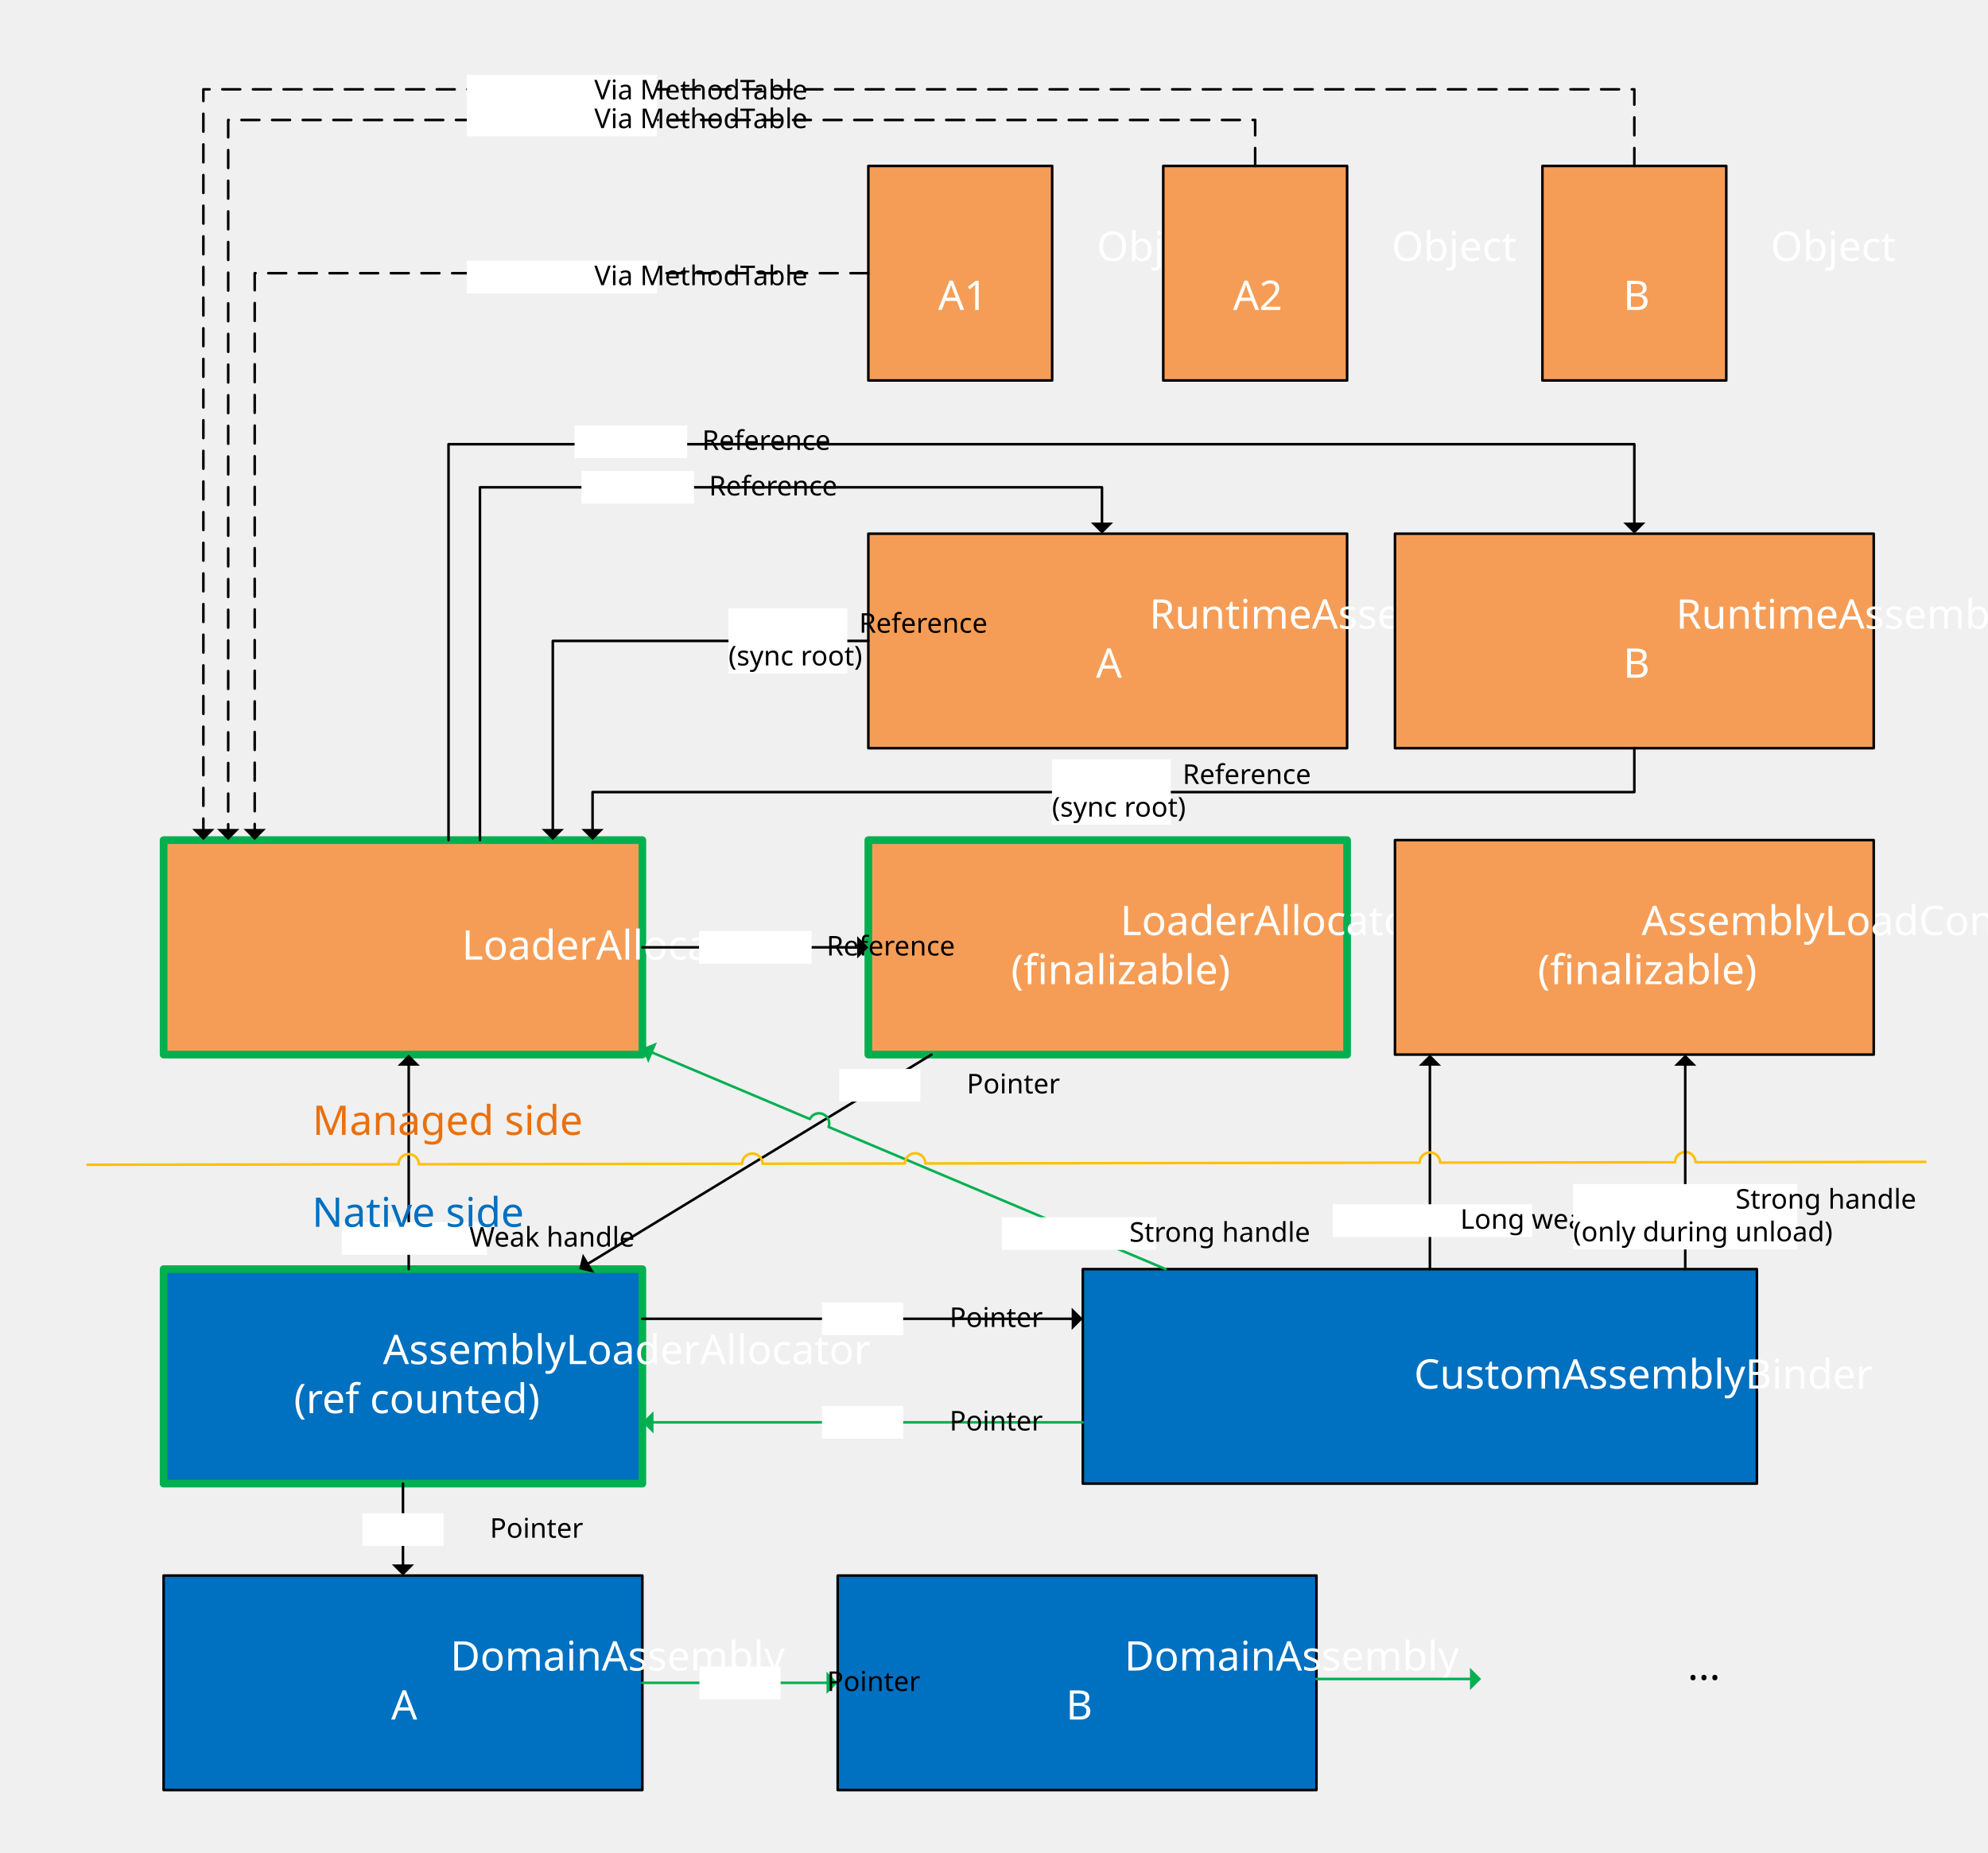
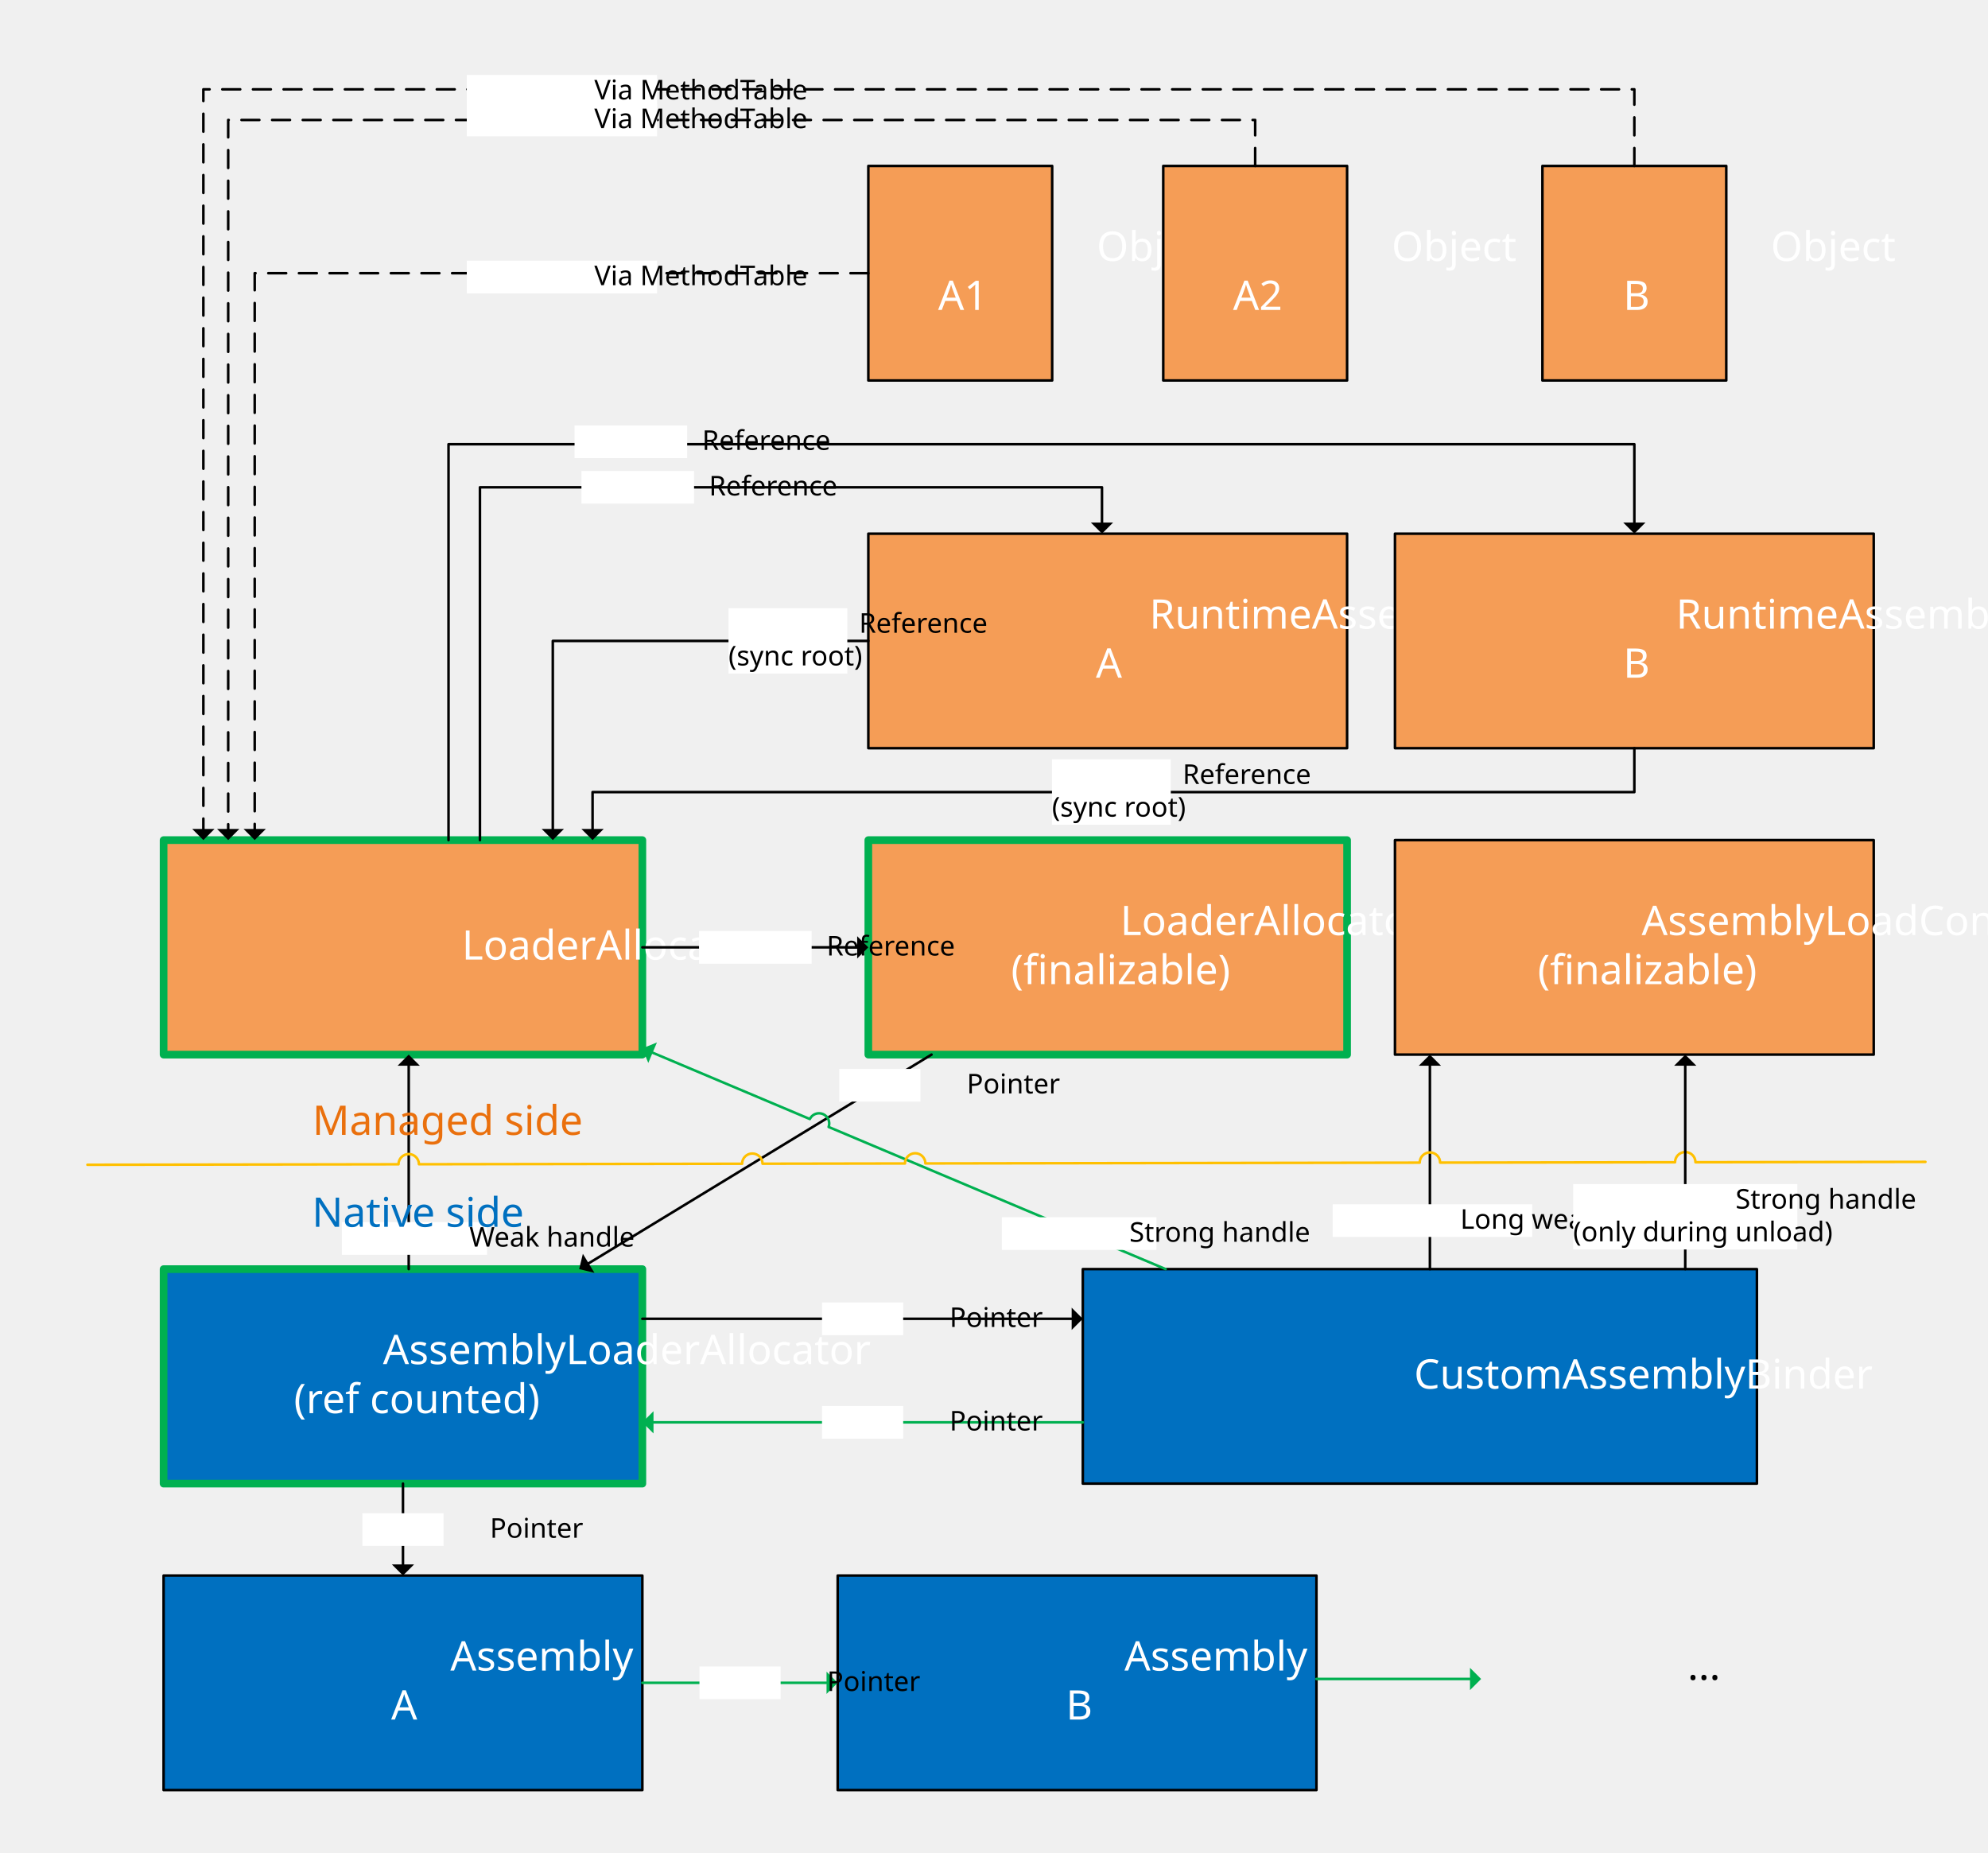
<svg xmlns="http://www.w3.org/2000/svg" xmlns:ns1="http://schemas.microsoft.com/visio/2003/SVGExtensions/" xmlns:xlink="http://www.w3.org/1999/xlink" width="8.11in" height="7.557in" viewBox="0 0 583.926 544.114" xml:space="preserve" color-interpolation-filters="sRGB" class="st19">
  <ns1:documentProperties ns1:langID="1033" ns1:viewMarkup="false">
    <ns1:userDefs>
      <ns1:ud ns1:nameU="msvNoAutoConnect" ns1:val="VT0(1):26" />
    </ns1:userDefs>
  </ns1:documentProperties>
  <style type="text/css">
	
		.st1 {fill:#f59d56;stroke:#000000;stroke-linecap:round;stroke-linejoin:round;stroke-width:0.75}
		.st2 {fill:#ffffff;font-family:Calibri;font-size:1em}
		.st3 {font-size:1em}
		.st4 {fill:#f59d56;stroke:#00b050;stroke-linecap:round;stroke-linejoin:round;stroke-width:2.25}
		.st5 {fill:#0070c0;stroke:#00b050;stroke-linecap:round;stroke-linejoin:round;stroke-width:2.25}
		.st6 {fill:#0070c0;stroke:#000000;stroke-linecap:round;stroke-linejoin:round;stroke-width:0.75}
		.st7 {marker-end:url(#mrkr2-52);stroke:#000000;stroke-dasharray:5.25,3.75;stroke-linecap:round;stroke-linejoin:round;stroke-width:0.75}
		.st8 {fill:#000000;fill-opacity:1;stroke:#000000;stroke-opacity:1;stroke-width:0.229}
		.st9 {fill:#ffffff;stroke:none;stroke-linecap:butt;stroke-width:7.2}
		.st10 {fill:#000000;font-family:Calibri;font-size:0.667em}
		.st11 {marker-end:url(#mrkr2-52);stroke:#000000;stroke-linecap:round;stroke-linejoin:round;stroke-width:0.75}
		.st12 {marker-end:url(#mrkr2-125);stroke:#00b050;stroke-linecap:round;stroke-linejoin:round;stroke-width:0.75}
		.st13 {fill:#00b050;fill-opacity:1;stroke:#00b050;stroke-opacity:1;stroke-width:0.229}
		.st14 {fill:none;stroke:none;stroke-linecap:round;stroke-linejoin:round;stroke-width:0.75}
		.st15 {fill:#000000;font-family:Calibri;font-size:1em}
		.st16 {stroke:#ffc000;stroke-linecap:round;stroke-linejoin:round;stroke-width:0.75}
		.st17 {fill:#ea700d;font-family:Calibri;font-size:1em}
		.st18 {fill:#0070c0;font-family:Calibri;font-size:1em}
		.st19 {fill:none;fill-rule:evenodd;font-size:12px;overflow:visible;stroke-linecap:square;stroke-miterlimit:3}
	
	</style>
  <defs id="Markers">
    <g id="lend2">
      <path d="M 1 1 L 0 0 L 1 -1 L 1 1 " style="stroke:none" />
    </g>
    <marker id="mrkr2-52" class="st8" ns1:arrowType="2" ns1:arrowSize="2" ns1:setback="4.36" refX="-4.36" orient="auto" markerUnits="strokeWidth" overflow="visible">
      <use xlink:href="#lend2" transform="scale(-4.36,-4.36) " />
    </marker>
    <marker id="mrkr2-125" class="st13" ns1:arrowType="2" ns1:arrowSize="2" ns1:setback="4.36" refX="-4.36" orient="auto" markerUnits="strokeWidth" overflow="visible">
      <use xlink:href="#lend2" transform="scale(-4.36,-4.36) " />
    </marker>
  </defs>
  <g ns1:mID="0" ns1:index="1" ns1:groupContext="foregroundPage">
    <ns1:pageProperties ns1:drawingScale="1" ns1:pageScale="1" ns1:drawingUnits="19" ns1:shadowOffsetX="9" ns1:shadowOffsetY="-9" />
    <ns1:layer ns1:name="Connector" ns1:index="0" />
    <g id="shape1-1" ns1:mID="1" ns1:groupContext="shape" transform="translate(255.051,-432.375)">
      <ns1:textBlock ns1:margins="rect(4,4,4,4)" />
      <ns1:textRect cx="27" cy="512.614" width="54" height="63" />
      <rect x="0" y="481.114" width="54" height="63" class="st1" />
      <text x="10.91" y="509.01" class="st2" ns1:langID="1033">
        <ns1:paragraph ns1:horizAlign="1" />
        <ns1:tabList />Object<ns1:newlineChar />
        <tspan x="20.49" dy="1.2em" class="st3">A1</tspan>
      </text>
    </g>
    <g id="shape2-5" ns1:mID="2" ns1:groupContext="shape" transform="translate(341.676,-432.375)">
      <ns1:textBlock ns1:margins="rect(4,4,4,4)" />
      <ns1:textRect cx="27" cy="512.614" width="54" height="63" />
      <rect x="0" y="481.114" width="54" height="63" class="st1" />
      <text x="10.91" y="509.01" class="st2" ns1:langID="1033">
        <ns1:paragraph ns1:horizAlign="1" />
        <ns1:tabList />Object<ns1:newlineChar />
        <tspan x="20.49" dy="1.2em" class="st3">A2</tspan>
      </text>
    </g>
    <g id="shape3-9" ns1:mID="3" ns1:groupContext="shape" transform="translate(453.051,-432.375)">
      <ns1:textBlock ns1:margins="rect(4,4,4,4)" />
      <ns1:textRect cx="27" cy="512.614" width="54" height="63" />
      <rect x="0" y="481.114" width="54" height="63" class="st1" />
      <text x="10.91" y="509.01" class="st2" ns1:langID="1033">
        <ns1:paragraph ns1:horizAlign="1" />
        <ns1:tabList />Object<ns1:newlineChar />
        <tspan x="23.74" dy="1.2em" class="st3">B</tspan>
      </text>
    </g>
    <g id="shape4-13" ns1:mID="4" ns1:groupContext="shape" transform="translate(255.051,-324.375)">
      <ns1:textBlock ns1:margins="rect(4,4,4,4)" />
      <ns1:textRect cx="70.312" cy="512.614" width="140.63" height="63" />
      <rect x="0" y="481.114" width="140.625" height="63" class="st1" />
      <text x="26.4" y="509.01" class="st2" ns1:langID="1033">
        <ns1:paragraph ns1:horizAlign="1" />
        <ns1:tabList />RuntimeAssembly<ns1:newlineChar />
        <tspan x="66.84" dy="1.2em" class="st3">A</tspan>
      </text>
    </g>
    <g id="shape5-17" ns1:mID="5" ns1:groupContext="shape" transform="translate(409.738,-324.375)">
      <ns1:textBlock ns1:margins="rect(4,4,4,4)" />
      <ns1:textRect cx="70.312" cy="512.614" width="140.63" height="63" />
      <rect x="0" y="481.114" width="140.625" height="63" class="st1" />
      <text x="26.4" y="509.01" class="st2" ns1:langID="1033">
        <ns1:paragraph ns1:horizAlign="1" />
        <ns1:tabList />RuntimeAssembly<ns1:newlineChar />
        <tspan x="67.05" dy="1.2em" class="st3">B</tspan>
      </text>
    </g>
    <g id="shape6-21" ns1:mID="6" ns1:groupContext="shape" transform="translate(48.0507,-234.375)">
      <ns1:textBlock ns1:margins="rect(4,4,4,4)" />
      <ns1:textRect cx="70.312" cy="512.614" width="140.63" height="63" />
      <rect x="0" y="481.114" width="140.625" height="63" class="st4" />
      <text x="31.46" y="516.21" class="st2" ns1:langID="1033">
        <ns1:paragraph ns1:horizAlign="1" />
        <ns1:tabList />LoaderAllocator</text>
    </g>
    <g id="shape7-24" ns1:mID="7" ns1:groupContext="shape" transform="translate(255.051,-234.375)">
      <ns1:textBlock ns1:margins="rect(4,4,4,4)" />
      <ns1:textRect cx="70.312" cy="512.614" width="140.63" height="63" />
      <rect x="0" y="481.114" width="140.625" height="63" class="st4" />
      <text x="17.84" y="509.01" class="st2" ns1:langID="1033">
        <ns1:paragraph ns1:horizAlign="1" />
        <ns1:tabList />LoaderAllocatorScout<ns1:newlineChar />
        <tspan x="41.93" dy="1.2em" class="st3">(finalizable)</tspan>
      </text>
    </g>
    <g id="shape8-28" ns1:mID="8" ns1:groupContext="shape" transform="translate(409.738,-234.375)">
      <ns1:textBlock ns1:margins="rect(4,4,4,4)" />
      <ns1:textRect cx="70.312" cy="512.614" width="140.63" height="63" />
      <rect x="0" y="481.114" width="140.625" height="63" class="st1" />
      <text x="16.29" y="509.01" class="st2" ns1:langID="1033">
        <ns1:paragraph ns1:horizAlign="1" />
        <ns1:tabList />AssemblyLoadContext<ns1:newlineChar />
        <tspan x="41.93" dy="1.2em" class="st3">(finalizable)</tspan>
      </text>
    </g>
    <g id="shape9-32" ns1:mID="9" ns1:groupContext="shape" transform="translate(48.0507,-108.375)">
      <ns1:textBlock ns1:margins="rect(4,4,4,4)" />
      <ns1:textRect cx="70.312" cy="512.614" width="140.63" height="63" />
      <rect x="0" y="481.114" width="140.625" height="63" class="st5" />
      <text x="8.27" y="509.01" class="st2" ns1:langID="1033">
        <ns1:paragraph ns1:horizAlign="1" />
        <ns1:tabList />AssemblyLoaderAllocator<ns1:newlineChar />
        <tspan x="38.26" dy="1.2em" class="st3">(ref counted)</tspan>
      </text>
    </g>
    <g id="shape10-36" ns1:mID="10" ns1:groupContext="shape" transform="translate(318.051,-108.375)">
      <ns1:textBlock ns1:margins="rect(4,4,4,4)" />
      <ns1:textRect cx="99" cy="512.614" width="198" height="63" />
      <rect x="0" y="481.114" width="198" height="63" class="st6" />
      <text x="41.12" y="516.21" class="st2" ns1:langID="1033">
        <ns1:paragraph ns1:horizAlign="1" />
        <ns1:tabList />CustomAssemblyBinder</text>
    </g>
    <g id="shape11-39" ns1:mID="11" ns1:groupContext="shape" transform="translate(48.0507,-18.375)">
      <ns1:textBlock ns1:margins="rect(4,4,4,4)" />
      <ns1:textRect cx="70.312" cy="512.614" width="140.63" height="63" />
      <rect x="0" y="481.114" width="140.625" height="63" class="st6" />
      <text x="28.07" y="509.01" class="st2" ns1:langID="1033">
        <ns1:paragraph ns1:horizAlign="1" />
-         <ns1:tabList />DomainAssembly<ns1:newlineChar />
+         <ns1:tabList />Assembly<ns1:newlineChar />
        <tspan x="66.84" dy="1.2em" class="st3">A</tspan>
      </text>
    </g>
    <g id="shape12-43" ns1:mID="12" ns1:groupContext="shape" transform="translate(246.051,-18.375)">
      <ns1:textBlock ns1:margins="rect(4,4,4,4)" />
      <ns1:textRect cx="70.312" cy="512.614" width="140.63" height="63" />
      <rect x="0" y="481.114" width="140.625" height="63" class="st6" />
      <text x="28.07" y="509.01" class="st2" ns1:langID="1033">
        <ns1:paragraph ns1:horizAlign="1" />
-         <ns1:tabList />DomainAssembly<ns1:newlineChar />
+         <ns1:tabList />Assembly<ns1:newlineChar />
        <tspan x="67.05" dy="1.2em" class="st3">B</tspan>
      </text>
    </g>
    <g id="shape14-47" ns1:mID="14" ns1:groupContext="shape" ns1:layerMember="0" transform="translate(255.051,-463.875)">
      <ns1:textBlock ns1:margins="rect(4,4,4,4)" />
      <ns1:textRect cx="-90" cy="545.239" width="65.71" height="17.604" />
      <path d="M0 544.11 L-180.24 544.11 L-180.24 707.34" class="st7" />
      <rect ns1:rectContext="textBkgnd" x="-117.945" y="540.44" width="55.89" height="9.6" class="st9" />
      <text x="-117.94" y="547.64" class="st10" ns1:langID="1033">
        <ns1:paragraph ns1:horizAlign="1" />
        <ns1:tabList />Via MethodTable</text>
    </g>
    <g id="shape15-55" ns1:mID="15" ns1:groupContext="shape" ns1:layerMember="0" transform="translate(368.676,-495.375)">
      <ns1:textBlock ns1:margins="rect(4,4,4,4)" />
      <ns1:textRect cx="-203.625" cy="530.614" width="65.71" height="17.604" />
      <path d="M0 544.11 L0 530.61 L-301.65 530.61 L-301.65 738.84" class="st7" />
      <rect ns1:rectContext="textBkgnd" x="-231.57" y="525.815" width="55.89" height="9.6" class="st9" />
      <text x="-231.57" y="533.01" class="st10" ns1:langID="1033">
        <ns1:paragraph ns1:horizAlign="1" />
        <ns1:tabList />Via MethodTable</text>
    </g>
    <g id="shape16-62" ns1:mID="16" ns1:groupContext="shape" ns1:layerMember="0" transform="translate(480.051,-495.375)">
      <ns1:textBlock ns1:margins="rect(4,4,4,4)" />
      <ns1:textRect cx="-315" cy="522.177" width="65.71" height="17.604" />
      <path d="M0 544.11 L0 521.61 L-420.32 521.61 L-420.32 738.84" class="st7" />
      <rect ns1:rectContext="textBkgnd" x="-342.945" y="517.377" width="55.89" height="9.6" class="st9" />
      <text x="-342.94" y="524.58" class="st10" ns1:langID="1033">
        <ns1:paragraph ns1:horizAlign="1" />
        <ns1:tabList />Via MethodTable</text>
    </g>
    <g id="shape21-69" ns1:mID="21" ns1:groupContext="shape" ns1:layerMember="0" transform="translate(131.742,-297.375)">
      <ns1:textBlock ns1:margins="rect(4,4,4,4)" />
      <ns1:textRect cx="53.559" cy="427.114" width="42.9" height="17.604" />
      <path d="M0 544.11 L0 427.84 L348.31 427.84 L348.31 450.84" class="st11" />
      <rect ns1:rectContext="textBkgnd" x="37.019" y="422.315" width="33.081" height="9.6" class="st9" />
      <text x="37.02" y="429.51" class="st10" ns1:langID="1033">
        <ns1:paragraph ns1:horizAlign="1" />
        <ns1:tabList />Reference</text>
    </g>
    <g id="shape22-76" ns1:mID="22" ns1:groupContext="shape" ns1:layerMember="0" transform="translate(140.97,-297.375)">
      <ns1:textBlock ns1:margins="rect(4,4,4,4)" />
      <ns1:textRect cx="46.353" cy="440.493" width="42.9" height="17.604" />
      <path d="M0 544.11 L0 440.49 L182.71 440.49 L182.71 450.84" class="st11" />
      <rect ns1:rectContext="textBkgnd" x="29.812" y="435.693" width="33.081" height="9.6" class="st9" />
      <text x="29.81" y="442.89" class="st10" ns1:langID="1033">
        <ns1:paragraph ns1:horizAlign="1" />
        <ns1:tabList />Reference</text>
    </g>
    <g id="shape23-83" ns1:mID="23" ns1:groupContext="shape" ns1:layerMember="0" transform="translate(255.051,-355.875)">
      <ns1:textBlock ns1:margins="rect(4,4,4,4)" />
      <ns1:textRect cx="-23.625" cy="544.114" width="44.72" height="27.203" />
      <path d="M0 544.11 L-92.68 544.11 L-92.68 599.34" class="st11" />
      <rect ns1:rectContext="textBkgnd" x="-41.076" y="534.515" width="34.902" height="19.2" class="st9" />
      <text x="-40.17" y="541.71" class="st10" ns1:langID="1033">
        <ns1:paragraph ns1:horizAlign="1" />
        <ns1:tabList />Reference<ns1:newlineChar />
        <tspan x="-41.08" dy="1.2em" class="st3">(sync root)</tspan>
      </text>
    </g>
    <g id="shape24-91" ns1:mID="24" ns1:groupContext="shape" ns1:layerMember="0" transform="translate(480.051,-324.375)">
      <ns1:textBlock ns1:margins="rect(4,4,4,4)" />
      <ns1:textRect cx="-153.608" cy="557.006" width="44.72" height="27.203" />
      <path d="M0 544.11 L0 557.01 L-306 557.01 L-306 567.84" class="st11" />
      <rect ns1:rectContext="textBkgnd" x="-171.059" y="547.406" width="34.902" height="19.2" class="st9" />
      <text x="-170.15" y="554.61" class="st10" ns1:langID="1033">
        <ns1:paragraph ns1:horizAlign="1" />
        <ns1:tabList />Reference<ns1:newlineChar />
        <tspan x="-171.06" dy="1.2em" class="st3">(sync root)</tspan>
      </text>
    </g>
    <g id="shape25-99" ns1:mID="25" ns1:groupContext="shape" ns1:layerMember="0" transform="translate(188.676,-256.875)">
      <ns1:textBlock ns1:margins="rect(4,4,4,4)" />
      <ns1:textRect cx="33.188" cy="535.114" width="42.9" height="17.604" />
      <path d="M0 535.11 L63.1 535.11" class="st11" />
      <rect ns1:rectContext="textBkgnd" x="16.647" y="530.315" width="33.081" height="9.6" class="st9" />
      <text x="16.65" y="537.51" class="st10" ns1:langID="1033">
        <ns1:paragraph ns1:horizAlign="1" />
        <ns1:tabList />Reference</text>
    </g>
    <g id="shape26-106" ns1:mID="26" ns1:groupContext="shape" ns1:layerMember="0" transform="translate(111.051,-171.375)">
      <ns1:textBlock ns1:margins="rect(4,4,4,4)" />
      <ns1:textRect cx="10.688" cy="535.114" width="52.45" height="17.604" />
      <path d="M9 544.11 L9 484.38" class="st11" />
      <rect ns1:rectContext="textBkgnd" x="-10.629" y="530.315" width="42.632" height="9.6" class="st9" />
      <text x="-10.63" y="537.51" class="st10" ns1:langID="1033">
        <ns1:paragraph ns1:horizAlign="1" />
        <ns1:tabList />Weak handle</text>
    </g>
    <g id="shape27-113" ns1:mID="27" ns1:groupContext="shape" ns1:layerMember="0" transform="translate(188.676,-147.78)">
      <ns1:textBlock ns1:margins="rect(4,4,4,4)" />
      <ns1:textRect cx="64.688" cy="535.114" width="40" height="17.604" />
      <path d="M0 535.11 L126.1 535.11" class="st11" />
      <rect ns1:rectContext="textBkgnd" x="52.768" y="530.315" width="23.84" height="9.6" class="st9" />
      <text x="52.77" y="537.51" class="st10" ns1:langID="1033">
        <ns1:paragraph ns1:horizAlign="1" />
        <ns1:tabList />Pointer</text>
    </g>
    <g id="shape28-120" ns1:mID="28" ns1:groupContext="shape" ns1:layerMember="0" transform="translate(318.051,-117.375)">
      <ns1:textBlock ns1:margins="rect(4,4,4,4)" />
      <ns1:textRect cx="-64.688" cy="535.114" width="40" height="17.604" />
      <path d="M0 535.11 L-126.1 535.11" class="st12" />
      <rect ns1:rectContext="textBkgnd" x="-76.607" y="530.315" width="23.84" height="9.6" class="st9" />
      <text x="-76.61" y="537.51" class="st10" ns1:langID="1033">
        <ns1:paragraph ns1:horizAlign="1" />
        <ns1:tabList />Pointer</text>
    </g>
    <g id="shape29-128" ns1:mID="29" ns1:groupContext="shape" ns1:layerMember="0" transform="translate(109.363,-108.375)">
      <ns1:textBlock ns1:margins="rect(4,4,4,4)" />
      <ns1:textRect cx="9" cy="557.614" width="40" height="17.604" />
      <path d="M9 544.11 L9 567.84" class="st11" />
      <rect ns1:rectContext="textBkgnd" x="-2.92" y="552.815" width="23.84" height="9.6" class="st9" />
      <text x="-2.92" y="560.01" class="st10" ns1:langID="1033">
        <ns1:paragraph ns1:horizAlign="1" />
        <ns1:tabList />Pointer</text>
    </g>
    <g id="shape30-135" ns1:mID="30" ns1:groupContext="shape" ns1:layerMember="0" transform="translate(188.676,-40.875)">
      <ns1:textBlock ns1:margins="rect(4,4,4,4)" />
      <ns1:textRect cx="28.688" cy="535.114" width="40" height="17.604" />
      <path d="M0 535.11 L54.1 535.11" class="st12" />
      <rect ns1:rectContext="textBkgnd" x="16.768" y="530.315" width="23.84" height="9.6" class="st9" />
      <text x="16.77" y="537.51" class="st10" ns1:langID="1033">
        <ns1:paragraph ns1:horizAlign="1" />
        <ns1:tabList />Pointer</text>
    </g>
    <g id="shape31-142" ns1:mID="31" ns1:groupContext="shape" ns1:layerMember="0" transform="translate(386.676,-42)">
      <path d="M0 535.11 L45.1 535.11" class="st12" />
    </g>
    <g id="shape32-147" ns1:mID="32" ns1:groupContext="shape" ns1:layerMember="0" transform="translate(410.999,-171.375)">
      <ns1:textBlock ns1:margins="rect(4,4,4,4)" />
      <ns1:textRect cx="9.751" cy="529.864" width="68.41" height="17.604" />
      <path d="M9 544.11 L9 484.38" class="st11" />
      <rect ns1:rectContext="textBkgnd" x="-19.545" y="525.065" width="58.593" height="9.6" class="st9" />
      <text x="-19.55" y="532.26" class="st10" ns1:langID="1033">
        <ns1:paragraph ns1:horizAlign="1" />
        <ns1:tabList />Long weak handle</text>
    </g>
    <g id="shape33-154" ns1:mID="33" ns1:groupContext="shape" ns1:layerMember="0" transform="translate(273.613,-234.375)">
      <ns1:textBlock ns1:margins="rect(4,4,4,4)" />
      <ns1:textRect cx="-15.188" cy="553.114" width="40" height="17.604" />
      <path d="M0 544.11 L-100.71 605.41" class="st11" />
      <rect ns1:rectContext="textBkgnd" x="-27.107" y="548.315" width="23.84" height="9.6" class="st9" />
      <text x="-27.11" y="555.51" class="st10" ns1:langID="1033">
        <ns1:paragraph ns1:horizAlign="1" />
        <ns1:tabList />Pointer</text>
    </g>
    <g id="shape34-161" ns1:mID="34" ns1:groupContext="shape" ns1:layerMember="0" transform="translate(342.379,-171.375)">
      <ns1:textBlock ns1:margins="rect(4,4,4,4)" />
      <ns1:textRect cx="-25.406" cy="533.679" width="55.22" height="17.604" />
      <path d="M0 544.11 L-98.99 502.36 A3 3 -180 0 0 -104.51 500.03 L-150.69 480.55" class="st12" />
      <rect ns1:rectContext="textBkgnd" x="-48.105" y="528.879" width="45.398" height="9.6" class="st9" />
      <text x="-48.11" y="536.08" class="st10" ns1:langID="1033">
        <ns1:paragraph ns1:horizAlign="1" />
        <ns1:tabList />Strong handle</text>
    </g>
    <g id="shape35-168" ns1:mID="35" ns1:groupContext="shape" transform="translate(431.676,-43.0313)">
      <ns1:textBlock ns1:margins="rect(4,4,4,4)" />
      <ns1:textRect cx="12.375" cy="532.771" width="24.75" height="22.688" />
      <rect x="0" y="521.427" width="24.75" height="22.688" class="st14" />
      <text x="7.83" y="536.37" class="st15" ns1:langID="1033">
        <ns1:paragraph ns1:horizAlign="1" />
        <ns1:tabList />...</text>
    </g>
    <g id="shape36-171" ns1:mID="36" ns1:groupContext="shape" ns1:layerMember="0" transform="translate(25.6723,-193.449)">
      <path d="M0 535.54 L91.38 535.4 A3 3 0 1 1 97.38 535.39 L192.3 535.24 A3 3 0 1 1 198.3 535.23 L240.14 535.16 A3 3 0 0        1 246.14 535.15 L391.33 534.92 A3 3 0 1 1 397.33 534.91 L466.33 534.8 A3 3 0 0 1 472.33 534.8 L539.88 534.69" class="st16" />
    </g>
    <g id="shape37-174" ns1:mID="37" ns1:groupContext="shape" transform="translate(25.6723,-207.375)">
      <ns1:textBlock ns1:margins="rect(4,4,4,4)" />
      <ns1:textRect cx="44.156" cy="537.083" width="88.32" height="14.062" />
      <rect x="0" y="530.052" width="88.312" height="14.062" class="st14" />
      <text x="9.95" y="540.68" class="st17" ns1:langID="1033">
        <ns1:paragraph ns1:horizAlign="1" />
        <ns1:tabList />Managed side</text>
    </g>
    <g id="shape38-177" ns1:mID="38" ns1:groupContext="shape" transform="translate(18.375,-180.375)">
      <ns1:textBlock ns1:margins="rect(4,4,4,4)" />
      <ns1:textRect cx="44.156" cy="537.083" width="88.32" height="14.062" />
      <rect x="0" y="530.052" width="88.312" height="14.062" class="st14" />
      <text x="17.11" y="540.68" class="st18" ns1:langID="1033">
        <ns1:paragraph ns1:horizAlign="1" />
        <ns1:tabList />Native side</text>
    </g>
    <g id="shape39-180" ns1:mID="39" ns1:groupContext="shape" ns1:layerMember="0" transform="translate(486,-171.375)">
      <ns1:textBlock ns1:margins="rect(4,4,4,4)" />
      <ns1:textRect cx="9" cy="528.739" width="75.66" height="27.203" />
      <path d="M9 544.11 L9 484.38" class="st11" />
      <rect ns1:rectContext="textBkgnd" x="-23.922" y="519.14" width="65.843" height="19.2" class="st9" />
      <text x="-13.7" y="526.34" class="st10" ns1:langID="1033">
        <ns1:paragraph ns1:horizAlign="1" />
        <ns1:tabList />Strong handle<ns1:newlineChar />
        <tspan x="-23.92" dy="1.2em" class="st3">(only during unload)</tspan>
      </text>
    </g>
  </g>
</svg>
